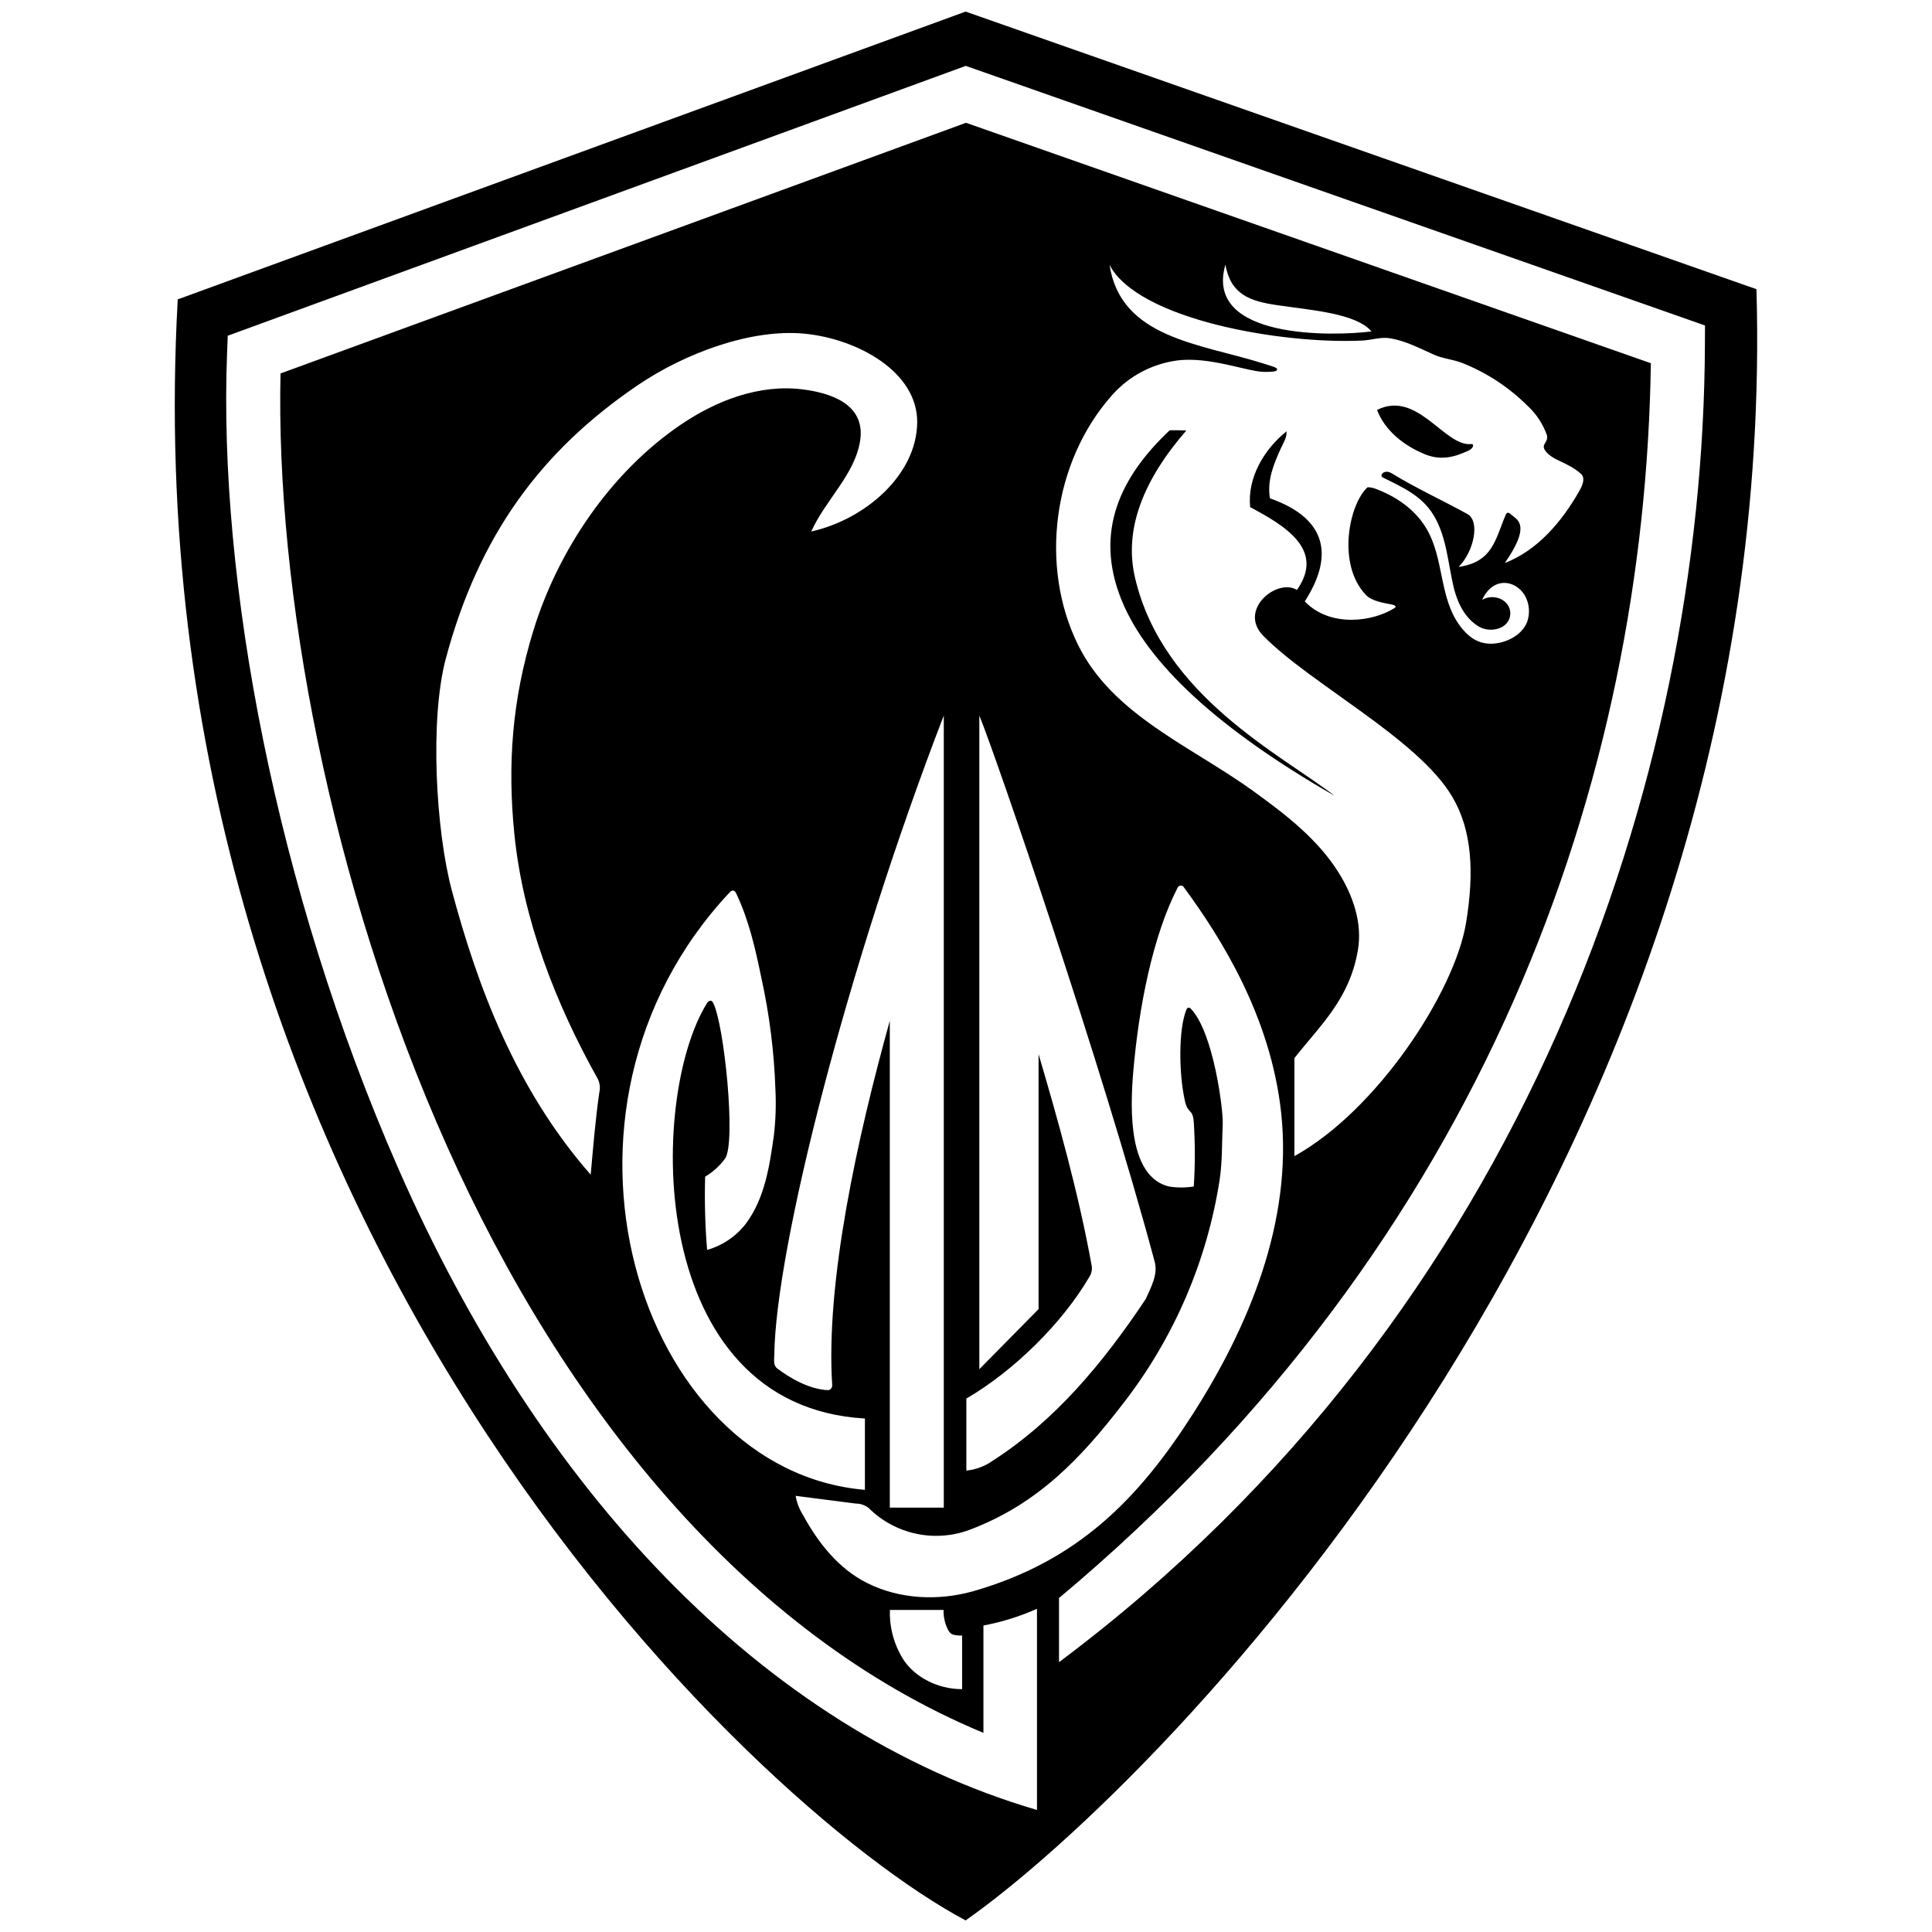
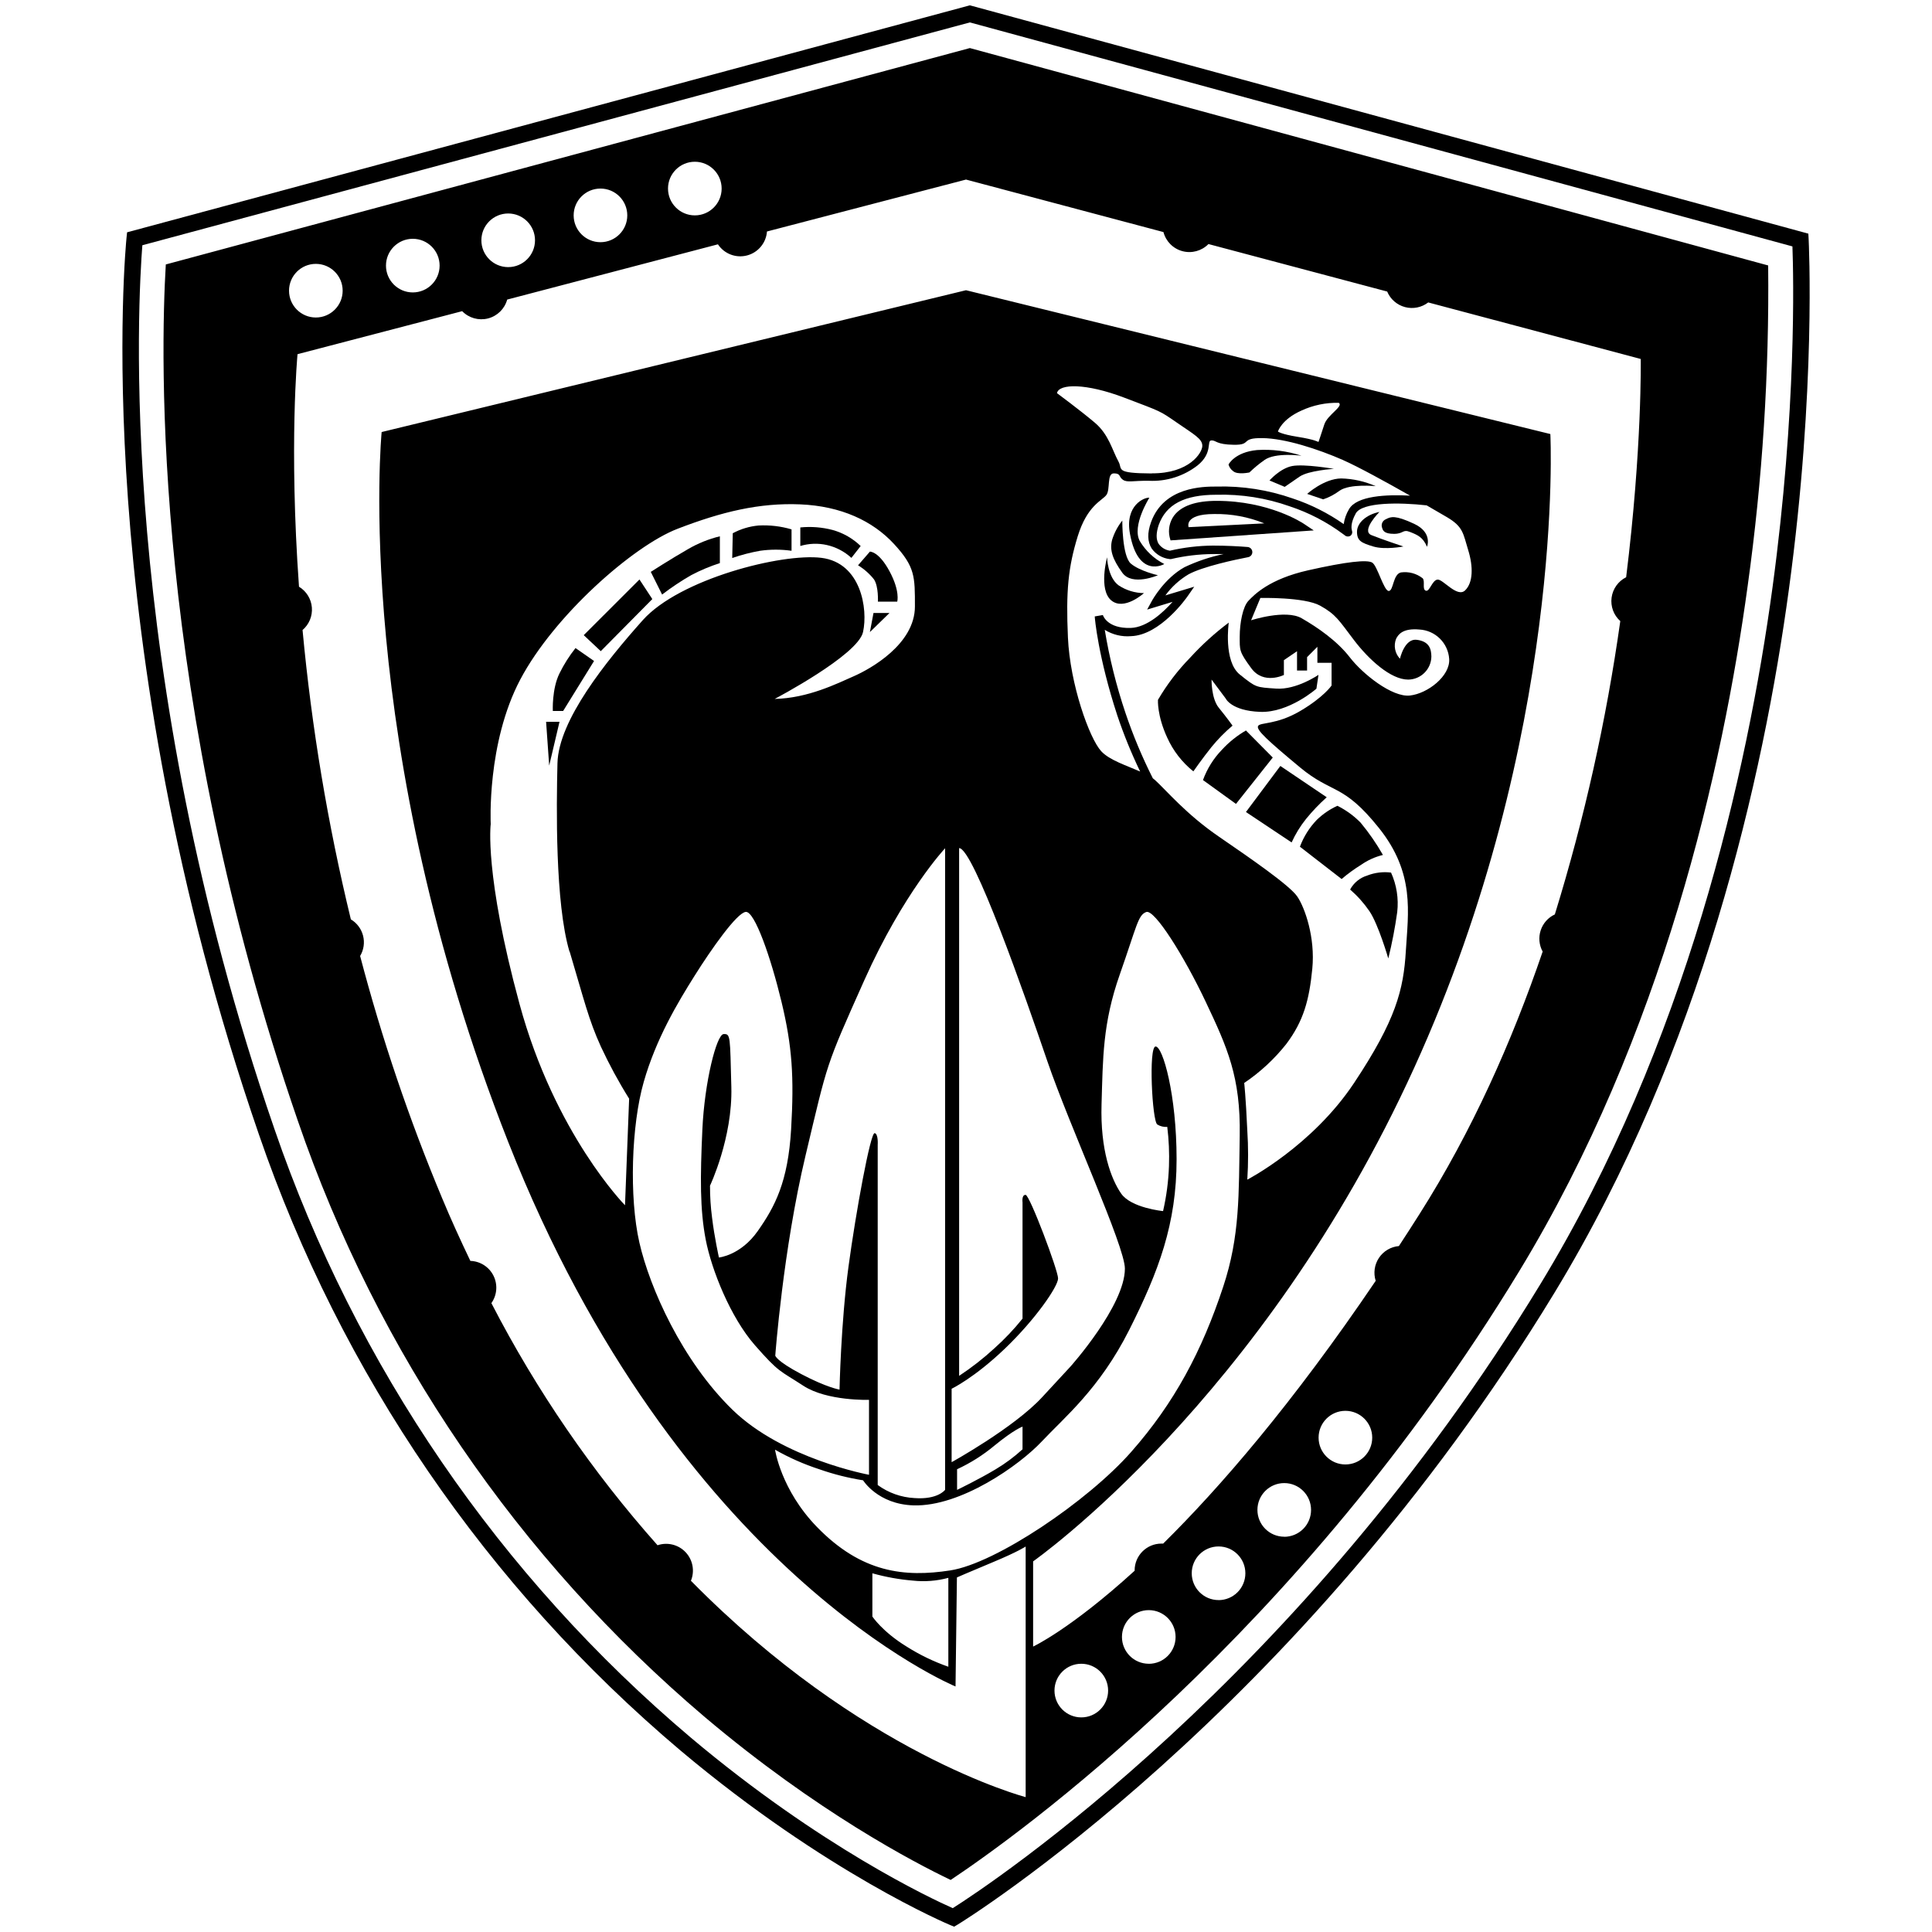
- <svg xmlns="http://www.w3.org/2000/svg" viewBox="0 0 500 500">
+ <svg xmlns="http://www.w3.org/2000/svg" width="500" height="500" viewBox="0 0 500 500">
  <g id="Base">
-     <path d="M293.77,149.63c-3-12.59,2.1-25.38,13.25-38.22-1.43-.07-2.86-.07-4.3-.06h0c-12.61,11.88-19.62,26.07-12.53,43.78,6.66,16.63,25.41,33.73,55.2,50.82C331.57,195.29,300.94,180.16,293.77,149.63Z" />
-     <path d="M454.57,74.84,249.9,3,46,77.48C32.81,314.3,193.58,467.06,249.9,497,300.67,461.39,461,299.91,454.57,74.84ZM441.23,89.17c-.42,111.46-45.86,250.27-167.16,341v-16.6C385.07,320.71,425.68,200.87,427.24,94L250,31.78,72.6,96.65c-1.28,55.4,12.56,131.79,43.2,200.23,30,67,76.71,125.83,138.71,151.58V420.68a61.67,61.67,0,0,0,13.86-4.33v52.07c-71.54-21-129.09-83.54-165.23-165.88C71.27,229.92,56.5,150,58.76,91.54l.18-4.65,191-69.84h0L441.25,84.23ZM224.42,409.69C217,406,211.66,399.17,207.77,392a13.37,13.37,0,0,1-1.86-4.88c5.34.71,10.25,1.31,15.54,2a5.39,5.39,0,0,1,3.36,1.15,24.78,24.78,0,0,0,26,5.69c18-6.75,29.2-18.91,39.87-32.75a125.73,125.73,0,0,0,25-58.13c.68-4.69.53-9.44.76-14.16.17-3.63-2.37-23.69-8.23-29.84-.49-.51-.94-.34-1.17.22-2.06,5-2,16.58-.36,23.72.76,3.38,2,1.75,2.27,5.4a128.16,128.16,0,0,1,0,16.64,20.15,20.15,0,0,1-6.46,0c-10.4-2.58-10.07-19.67-9.2-29.75,1.44-16.67,5-34.92,11.44-47.52h0a.93.93,0,0,1,1.7-.1c9.49,12.92,22.42,33.32,25.13,58.27,3.08,28.35-8.64,55.79-22.86,78-14.07,22-29.86,38.17-57,45.89C242.83,414.32,232.83,413.91,224.42,409.69ZM249,423.29v13.86c-6.44,0-12.12-3.14-15.06-7.43a22.55,22.55,0,0,1-3.63-13.07H244.2a10.53,10.53,0,0,0,1.2,5.24C246,422.8,246.22,423.29,249,423.29ZM133.1,215.7c2.22,22.34,10.74,44.13,21.63,63.57a5.12,5.12,0,0,1,.39,3.36c-1,6.78-1.61,14.3-2.25,21.37-19.42-22.12-29.29-48.76-35.91-73.44-4.18-15.59-5.79-44.44-1.57-60.16,8.54-31.88,24.66-53.74,49.63-70.69,12.34-8.38,29.48-14.69,43.22-13.35h0c13.59,1.32,29.18,9.79,29.13,22.87-.05,13.44-13.15,25.11-27.43,28.33,3.7-8.21,11.41-14.87,12.68-23.64,1.36-9.38-7.75-12.27-15-13.16-11.15-1.37-22.21,2.9-31.34,9.08-18.36,12.43-31.88,32.73-38.2,53.21C132.44,181.31,131.35,198.11,133.1,215.7Zm82.27,142.76a1.25,1.25,0,0,1-1,1.32c-4.83-.2-9.75-3-13.2-5.61-1.12-.85-.79-2.31-.78-3.49.3-27.41,18.85-100.67,43.86-165.5h0v205H230.28v-126C221.84,294.54,213.65,331.8,215.37,358.46ZM188.86,230.92c.42-.45,1.15-.79,1.62.2,3.35,7,5,14.4,6.57,22A158.85,158.85,0,0,1,200.68,282a71.79,71.79,0,0,1-.4,11.84c-1.11,7.89-2.34,16.19-7.17,22.74A19.26,19.26,0,0,1,183,323.47a171.53,171.53,0,0,1-.51-18.95,16.94,16.94,0,0,0,5.15-4.68c2.91-4-.22-35-3.12-40.38-.43-.81-1.15-.49-1.59.23-15.31,24.67-15.77,104.18,40.91,107.42v18.46C165.05,380.57,135.75,287.48,188.86,230.92Zm93.68,96.71c-3.39-18.8-8.78-37.9-13.76-54.83v66l-15.33,15.55V185.18c4.39,10.67,31.88,90.94,45.32,141.13,1.05,3.45-.91,6.77-2.23,9.84-11.06,16.6-23.5,31.52-39.62,41.88a14.25,14.25,0,0,1-6.83,2.56V361.95c12.44-7.24,24.85-19.62,31.69-31.26A4.13,4.13,0,0,0,282.54,327.63ZM330.49,95.49c0-.35-1.31-.71-3.68-1.46-16.18-5.12-36.76-6.46-39.66-25.47h0c7.38,14.16,44.61,20.59,65.48,19.57,2.41-.12,4.76-1,7.19-.57,4,.67,7.6,2.59,11.26,4.22,2.39,1.07,5.06,1.23,7.49,2.21a50.39,50.39,0,0,1,16.73,11,19.08,19.08,0,0,1,5,7.51c.59,2-1.54,2.36-.47,4,1.88,2.79,5.72,2.92,9.32,6.13,1.31,1.18.24,3.28-.56,4.68-4.44,7.71-10.64,15.11-19.15,18.4,6.57-9.44,3.54-11,2-12.26-.79-.63-1.33-1.25-1.78-.18-2.74,6.44-3.32,12.16-12.18,13.45,3.94-3.9,5.65-11.83,2.28-13.69-6.48-3.58-13.25-6.65-19.57-10.53-1.95-1.2-3.32.57-2.34,1.06,5.17,2.57,10.18,4.75,13.23,9.88,3.41,5.72,3.65,12.62,5.24,19,1,3.81,2.89,7.65,6.45,9.74,2.76,1.62,7.27.74,8-2.57.81-3.69-3.48-6.38-7.19-4.4,2.88-6.06,8.42-5.11,10.9-1.35a8.27,8.27,0,0,1,.7,7.21c-1.5,3.62-5.88,5.52-9.33,5.52-3.66,0-6-2-7.88-4.44-5.62-7.37-4.14-17.57-8.86-25.44-3-5-8-8.36-13.38-10.31a5.88,5.88,0,0,0-1.8-.3c-4.77,4.28-8.06,20-.38,27.92,1.52,1.57,4.49,2,6.85,2.47.44.1,1.15.45.61.8-5.47,3.57-16.69,5.28-23.34-1.65,7.3-11.29,6.25-21.32-9-26.67-.82-4.6,1-9,2.89-13.09.62-1.36,1.5-2.62,1.39-4.25-5.8,4.65-10.18,12-9.41,19.61,8.65,4.65,19.55,10.87,12.11,21.43-5.17-3.14-15.25,5.13-8.78,11.81,12,12.35,40.22,26.73,49,41.77,5,8.45,5.76,19.21,3.53,32.67-3,17.89-23,48.43-44.41,60.29V273.85c6.76-8.61,14.29-15.28,16.44-28,1.17-6.91-1.22-13.91-4.85-19.79-5.45-8.83-13.8-15.22-22.09-21.23C308.23,193.06,288,185.13,279,166.9c-10-20.23-6.63-47.23,8.76-64.59a27.35,27.35,0,0,1,16.76-9c8.4-1.16,18.47,2.94,22.75,2.94C330.8,96.25,330.49,95.85,330.49,95.49Zm-13.36-27h0c1.39,7.77,6.37,9.44,13.29,10.47,8.81,1.32,20.48,2.07,24.52,6.81C345.49,87,311.5,88,317.13,68.51Z" />
-     <path d="M368.61,117.5c4,1.67,7.46,1,11.48-.9,1.24-.59,1.53-1.77.63-1.68-6.92.7-13.88-14.06-24.34-8.83C358.39,111.43,363.34,115.32,368.61,117.5Z" />
+     <g>
+       <path d="M246.93,498.62l-1-.41c-.32-.13-32.1-13.44-69.81-45.17A363,363,0,0,1,67,293.58c-44.48-128.91-34.37-231-34.26-232l.15-1.46L251,1.38l.56.15L468,60.47l.08,1.54c0,.38,2,38.35-5.13,90.63-6.56,48.27-22.41,119-60.65,181.92-66.5,109.39-153.57,163-154.44,163.51ZM36.84,63.47c-1,12.84-7.1,109.08,34.18,228.71A358.71,358.71,0,0,0,178.87,449.77c33.49,28.18,62.08,41.57,67.7,44.06,9.5-6,89.83-59.1,152.08-161.5,37.86-62.27,53.56-132.41,60.07-180.27,6.25-46,5.44-80.73,5.16-88.29L251,5.8Z" />
+       <polygon points="141.33 186.8 144.8 186.8 142.13 198.14 141.33 186.8" />
+       <path d="M148.94,167.72l4.8,3.34-8,12.94h-2.67s-.27-5.74,1.73-9.74A36.3,36.3,0,0,1,148.94,167.72Z" />
+       <polygon points="151.07 164.38 165.49 149.97 168.82 155.04 155.48 168.52 151.07 164.38" />
+       <path d="M168.42,148s5.2-3.34,9.61-5.87a31.1,31.1,0,0,1,8.27-3.34v6.94a47.4,47.4,0,0,0-7.34,3.07,67.55,67.55,0,0,0-7.61,5.07Z" />
+       <path d="M189.64,138a17.48,17.48,0,0,1,6.67-2,25.39,25.39,0,0,1,8.54,1v5.54a29.05,29.05,0,0,0-8.14,0,48,48,0,0,0-7.21,1.87Z" />
+       <polygon points="226.06 158.64 230.2 158.64 225.13 163.58 226.06 158.64" />
+       <path d="M207.12,141.3v-4.8a23.7,23.7,0,0,1,8.41.67,17.11,17.11,0,0,1,7.21,4.14l-2.4,3.07a13.89,13.89,0,0,0-6.4-3.34A13.6,13.6,0,0,0,207.12,141.3Z" />
+       <path d="M222.06,146.3l3.07-3.54s2.27-.13,5.07,5.07,2,7.87,2,7.87h-5s.21-3.87-1-5.74A15.68,15.68,0,0,0,222.06,146.3Z" />
+       <path d="M349.41,230.21a7.52,7.52,0,0,1,4.45-3.63,12.65,12.65,0,0,1,6.14-.76,19.45,19.45,0,0,1,1.6,10.23,117.33,117.33,0,0,1-2.31,12s-2.58-8.87-4.89-12.25A29.66,29.66,0,0,0,349.41,230.21Z" />
+       <path d="M336.42,219.13a20.13,20.13,0,0,1,4.36-6.94,18.82,18.82,0,0,1,5.34-3.65,22.36,22.36,0,0,1,6,4.36,57.65,57.65,0,0,1,5.78,8.36,16.86,16.86,0,0,0-5.69,2.58,40.81,40.81,0,0,0-5,3.65Z" />
+       <path d="M322.45,210.15l8.9-11.92,12,8.1a49.59,49.59,0,0,0-5.34,5.6,28.55,28.55,0,0,0-3.74,6.09Z" />
+       <path d="M311.33,201.88a22.19,22.19,0,0,1,4.89-7.83,26.42,26.42,0,0,1,6.23-5l6.94,7-9.52,12Z" />
+       <path d="M318,161.13s-1.42,10,2.85,13.43,4.18,3.29,9.43,3.65,10.94-3.56,10.94-3.56l-.53,3.58s-7.12,6.29-14.59,6-8.9-3.47-8.9-3.47l-3.65-4.89s-.09,4.89,1.87,7.29,3.56,4.63,3.56,4.63a42.06,42.06,0,0,0-5.43,5.52c-2.4,3-4.71,6.32-4.71,6.32a23.63,23.63,0,0,1-6.76-8.72c-2.67-5.78-2.4-9.79-2.4-9.79A56.41,56.41,0,0,1,308,170.21,72.24,72.24,0,0,1,318,161.13Z" />
+       <path d="M357,132.49s-4.87,4.87-2.07,6,8.27,2.94,8.27,2.94-4.74.93-7.81,0-4.2-1.47-4.2-3.8S353.63,133.16,357,132.49Z" />
+       <path d="M369.31,141.5s1.53-3.67-3.34-5.94-6-1.87-7.27-1.2a1.74,1.74,0,0,0-1,2.27c.2.67.53,1.53,3.07,1.53s2.2-1.26,4.14-.49S368.24,139,369.31,141.5Z" />
+       <path d="M337.41,135.54c-.36-.24-9-5.92-22.54-5.92-5.37,0-9.06,1.27-11,3.78A6.89,6.89,0,0,0,302.7,139l.23.85L340,137.27Zm-29.8.89s-1.3-3.4,6.6-3.4a32.89,32.89,0,0,1,13,2.42Z" />
+       <path d="M317.94,120.21s1.6-3.2,7.41-3.74a30.76,30.76,0,0,1,11.48,1.47s-6.81-.93-9.61,1.13a31.86,31.86,0,0,0-3.87,3.2s-3.07.67-4.2-.33A3.09,3.09,0,0,1,317.94,120.21Z" />
+       <path d="M328.54,124.35s2.74-3.14,5.87-3.74,10.81.73,10.81.73-6.54.4-8.87,2L332.48,126Z" />
+       <path d="M338.29,127.82s4.34-3.94,8.81-4a23.71,23.71,0,0,1,8.94,2s-6.67-.69-9.34,1.16a15,15,0,0,1-4.27,2.25Z" />
+       <path d="M297.45,128.82s-4.6,7.27-2.47,11.21a15.74,15.74,0,0,0,6.34,5.94s-6.71,3.92-8.87-7.74C291,130.69,296.32,128.62,297.45,128.82Z" />
+       <path d="M290.45,134.72s-.07,9.21,2.22,11.15,7,3,7,3-6.65,2.91-9.22-.65-3.32-5.95-2.63-8.53A15.3,15.3,0,0,1,290.45,134.72Z" />
+       <path d="M286.51,144.23s.13,5.2,3,7.27a12.13,12.13,0,0,0,6.54,2s-5.14,4.67-8.47,1.87S286.51,144.23,286.51,144.23Z" />
+       <path d="M457.6,68.7,251,12.44l-208.09,56c-1.37,23-3.56,112.28,34.17,221.62A352.35,352.35,0,0,0,182.47,444.43c28.86,24.38,54.1,37.58,63.56,42.1,17.12-11.4,89.87-63.32,147.13-157.52,37.21-61.21,52.7-130.26,59.14-177.42A557.46,557.46,0,0,0,457.6,68.7ZM179.82,41.86a6.94,6.94,0,1,1-6.94,6.94A6.94,6.94,0,0,1,179.82,41.86ZM155.4,48.8a6.94,6.94,0,1,1-6.94,6.94A6.94,6.94,0,0,1,155.4,48.8Zm-23.88,6.45a6.94,6.94,0,1,1-6.94,6.94A6.94,6.94,0,0,1,131.52,55.25ZM106.83,61.8a6.94,6.94,0,1,1-6.94,6.94A6.94,6.94,0,0,1,106.83,61.8ZM81.74,68.29a6.94,6.94,0,1,1-6.94,6.94A6.94,6.94,0,0,1,81.74,68.29Zm198.1,376.17a6.94,6.94,0,1,1,6.94-6.94A6.94,6.94,0,0,1,279.84,444.46Zm17.46-13.88a6.94,6.94,0,1,1,6.94-6.94A6.94,6.94,0,0,1,297.31,430.59Zm18.06-16.48a6.94,6.94,0,1,1,6.94-6.94A6.94,6.94,0,0,1,315.36,414.11Zm17-16.4a6.94,6.94,0,1,1,6.94-6.94A6.94,6.94,0,0,1,332.33,397.72ZM348.19,379a6.94,6.94,0,1,1,6.94-6.94A6.94,6.94,0,0,1,348.19,379Zm72.65-229.61a6.92,6.92,0,0,0-1.51,11.35,488.83,488.83,0,0,1-16.94,75.91,6.93,6.93,0,0,0-3.15,9.62c-7.91,23.18-18.27,46.49-31.86,67.91q-2.7,4.26-5.35,8.3a6.93,6.93,0,0,0-6,9c-21.6,31.91-40.36,53.54-55,68l-.45,0a6.94,6.94,0,0,0-6.94,6.94s0,.06,0,.09c-16.64,15.16-26.27,19.62-26.27,19.62V404.08S326.81,362.45,366,276.33s35.23-164,35.23-164L250,75.11,98.77,111.81s-7.87,80.66,32.76,183.74c43.88,111.34,115.76,140.91,115.76,140.91l.36-28.22s3-1.32,9.43-4,8.36-4,8.36-4V465.1c-.65-.21-42.56-11.25-86.63-56a6.93,6.93,0,0,0-8.64-9.19,304.53,304.53,0,0,1-43-62.66,6.93,6.93,0,0,0-5.44-10.93c-2.51-5.25-5-10.67-7.34-16.31a474.59,474.59,0,0,1-21.19-62.6,6.91,6.91,0,0,0-2.4-9.48A523.8,523.8,0,0,1,78.3,163.05a6.93,6.93,0,0,0-.92-11.21C74.76,115.14,77,91.66,77,91.66l42.61-11.13a6.93,6.93,0,0,0,11.65-3L185.8,63.23a6.93,6.93,0,0,0,12.69-3.32L250,46.47,301.1,60.06a6.93,6.93,0,0,0,11.65,3.1L359,75.45a6.93,6.93,0,0,0,10.62,2.82l55,14.63S425,115.88,420.84,149.43ZM211.43,395.18c-9.34-9.61-10.85-20-10.85-20a61.93,61.93,0,0,0,11.48,5.07,64.59,64.59,0,0,0,11.3,2.85s3.83,6.22,13.08,6.49c12.19.36,27.39-10.37,33.18-16.55s14.94-13.61,22.6-28.82,12.28-27.49,12.28-44.21-3.56-29.18-5.43-29.18-.89,19.39.44,20.19a4.28,4.28,0,0,0,2.58.62,64.57,64.57,0,0,1,.44,10.14A61.84,61.84,0,0,1,301,313.43s-8.27-.8-10.85-4.54-5.43-11.21-5.07-23.13.27-20.91,4.71-33.54,4.71-15.39,6.85-16.19,9.79,11.39,15.39,23.22,9.07,19.48,8.81,34.69.08,25.89-4.27,39.05c-5.51,16.67-12.63,30.07-23.84,42.79s-35,28.82-46.79,30.64S223,407.09,211.43,395.18Zm34,13.17v23a52.8,52.8,0,0,1-10.85-5.25c-6.23-3.83-8.81-7.74-8.81-7.74V407.17a56.16,56.16,0,0,0,10.5,1.89A24.75,24.75,0,0,0,245.41,408.35Zm-98-162.08c3.74,12.54,4.89,17.61,8.1,24.64a123.88,123.88,0,0,0,7.29,13.43l-1.07,27.58s-18.15-18.41-27.31-52.13S127,213.26,127,213.26s-1.07-20.91,7.65-37.41,29.18-34.56,40.7-39,21.22-6.76,31.76-6.32,18.73,4.27,24.24,10.23,5.43,8.47,5.43,16.19c0,9.79-11.56,16.19-15.83,18.06s-11.83,5.69-20.46,5.87c0,0,21.53-11.3,22.86-17.3s-.53-17.93-10.76-19.21-36.74,5.47-46.26,16.15-21.79,25.89-22.06,37S143.65,233.72,147.38,246.27Zm78.91,47c-1.07-.09-4.8,20.1-6.76,34.6s-2.31,31.76-2.31,31.76-3.29-.53-9.87-4-6.76-4.8-6.76-4.8,2-27.31,7.83-51.77,5.07-22.68,15.21-45.37,20.91-34.16,20.91-34.16V385.57s-1.87,2.58-7.92,2.13a17.63,17.63,0,0,1-9.52-3.38v-88S227.36,293.32,226.29,293.24ZM166.6,280c3.2-11.21,8.81-20.55,13.17-27.49S190.7,236.23,193,236s6.49,11.78,9.25,23.26,3.29,19.39,2.49,33-4.18,20-8.63,26.33-10.05,6.85-10.05,6.85-1.16-5.16-1.78-10.32a61.84,61.84,0,0,1-.53-8.27s5.87-12.37,5.52-25.53-.18-13.79-2-13.7-4.94,12.37-5.5,24.73-.64,20.64.87,28.47,6.4,20.1,12.72,27.31,6.4,6.49,12.54,10.5,17,3.65,17,3.65v19.39s-22.24-4.09-35.32-16.81-21.44-31.6-24.11-43.29S163.39,291.19,166.6,280Zm98.83,29.24c-1.07-.07-.8,1.93-.8,1.93v30.09a64.27,64.27,0,0,1-7.27,7.67,72,72,0,0,1-9.14,7.14V219.49c3.69,0,17.08,38.3,22.82,55.11s20.08,47.9,20.08,53.71c0,9.61-14.08,25.35-14.08,25.35l-7.34,7.94c-7.34,7.94-23.42,16.81-23.42,16.81v-19s5.87-2.8,13.81-10.41,13.74-16.08,13.74-18.15S266.5,309.29,265.43,309.23Zm82.2-190.15c3.87,1.7,11.13,5.69,17.29,9.18-6-.32-13.82,0-15.81,3.53a10.32,10.32,0,0,0-1.36,3.84A50.57,50.57,0,0,0,334.55,129a55.17,55.17,0,0,0-19.74-3.08c-3.37,0-13.63,0-16.93,9.25-1,2.77-.93,5,.17,6.78a6.65,6.65,0,0,0,4.65,2.74l.19,0,.18,0a49.18,49.18,0,0,1,10.85-1.3c.95,0,1.86,0,2.74,0a45.43,45.43,0,0,0-10.1,3.39c-5.19,2.87-8.3,8.46-8.43,8.69l-1.25,2.29,6.58-2c-2.42,2.73-6.6,6.61-10.83,6.75-6.08.19-7.17-3.21-7.21-3.34l-2.1.36c0,.42.87,10.44,5.83,25.6a125.11,125.11,0,0,0,5.92,14.54c-3.51-1.55-7.95-2.94-10.08-5.26-3.07-3.34-8.07-17.35-8.61-29.42s.07-18.21,2.54-26.22,6.34-9.21,7.41-10.67.07-5.59,1.93-5.59,1.2.85,2.34,1.65,2.74.2,6.74.27a19.08,19.08,0,0,0,12.61-4c4-3.22,2.27-6.38,3.54-6.45s1.13,1.07,5.87,1.13,1.47-1.8,7.34-1.73S341.09,116.21,347.63,119.08Zm-16.9-7.41s.89-3.11,6.09-5.43a21.86,21.86,0,0,1,9.65-2c1.33.89-2.94,3.11-3.74,5.6s-1.51,4.54-1.51,4.54-.89-.62-5.34-1.33S330.72,111.67,330.72,111.67Zm35.94,53.91c-3.2-.44-4.36,4.89-4.36,4.89a4.89,4.89,0,0,1-1-5.16c.62-1.25,1.87-2.76,6-2.4a8.17,8.17,0,0,1,7.74,7.65c.27,4.36-5.52,8.9-10.14,9.43s-12.28-5.6-15.57-9.87S341,162.38,336.86,160s-13.08.53-13.08.53l2.4-5.78s11.39-.27,15.48,2,4.89,3.83,8.72,8.87,9.52,10.26,14.06,10.26a6.06,6.06,0,0,0,6-6C370.4,167.89,369.87,166,366.66,165.58ZM372,150c-1.4.2-2,3.2-3,2.87s-.13-2.4-.8-3.2a7.44,7.44,0,0,0-5.6-1.53c-2.13.4-1.93,4.8-3.2,4.8s-2.94-6.54-4.27-7.34-6.54-.27-16.61,2-13.94,6.34-15.41,7.87-2.27,5.74-2.27,9.27-.2,3.87,3,8.21,8.43,1.73,8.43,1.73v-3.83l3.4-2.31v5h2.6v-3.47l2.67-2.68v4.15h3.67v5.87s-2,3-8.14,6.61-10.34,2.87-10.88,3.87,2.54,3.8,10.88,10.73,11.08,4,20.42,15.69,7.54,21.82,6.94,31.82-2.54,17.81-13.41,34.16-27.62,25-27.62,25a99,99,0,0,0,0-12.74c-.4-8.81-.8-12.28-.8-12.28a48.29,48.29,0,0,0,10.88-10.07c4.47-5.94,5.94-11.34,6.74-19.48s-1.93-15.81-3.87-18.68-11.88-9.74-20.35-15.55-13.48-11.88-16.48-14.61a7.06,7.06,0,0,0-.57-.46,129.35,129.35,0,0,1-7.11-17A137.06,137.06,0,0,1,285.91,163a11.1,11.1,0,0,0,6.78,1.64c7.57-.24,14.35-9.88,14.63-10.29l1.75-2.51-7.47,2.25a20.22,20.22,0,0,1,6-5.46c3.69-2,12-3.78,15.39-4.43a1.33,1.33,0,0,0-.14-2.64c-2.05-.16-5.27-.36-8.91-.36a50.85,50.85,0,0,0-11.17,1.32,4.41,4.41,0,0,1-2.9-1.75c-.72-1.15-.7-2.79,0-4.9,1.91-5.34,6.65-7.83,14.92-7.83a52.56,52.56,0,0,1,19,3,48.74,48.74,0,0,1,13.79,7.17l.36.26a1.26,1.26,0,0,0,1.53.2,1.15,1.15,0,0,0,.41-1.35c-.11-.45-.45-1.84,1-4.46,1.64-2.92,11.31-2.87,18.34-2.07,2.31,1.33,4.2,2.43,5.28,3.07,4.2,2.48,4.14,4.19,5.47,8.51s1.27,8.42-.8,10.42S373.38,149.77,372,150Zm-73.9-27.47c-9.7-.06-7.52-1.05-8.63-3.06-1.65-3-2.49-7-6.14-10.09s-9.79-7.64-9.79-7.64c.53-2.49,7.54-2.58,17.38,1.16s9.13,3.36,13.66,6.48,6.58,4.19,6.58,6S307.77,122.56,298.08,122.5ZM264.63,369.21v5.87a42.62,42.62,0,0,1-6.94,5.16c-4.27,2.58-10,5.34-10,5.34v-5.34a44,44,0,0,0,9.7-6.14C262.49,369.92,264.63,369.21,264.63,369.21Z" />
+     </g>
  </g>
</svg>
